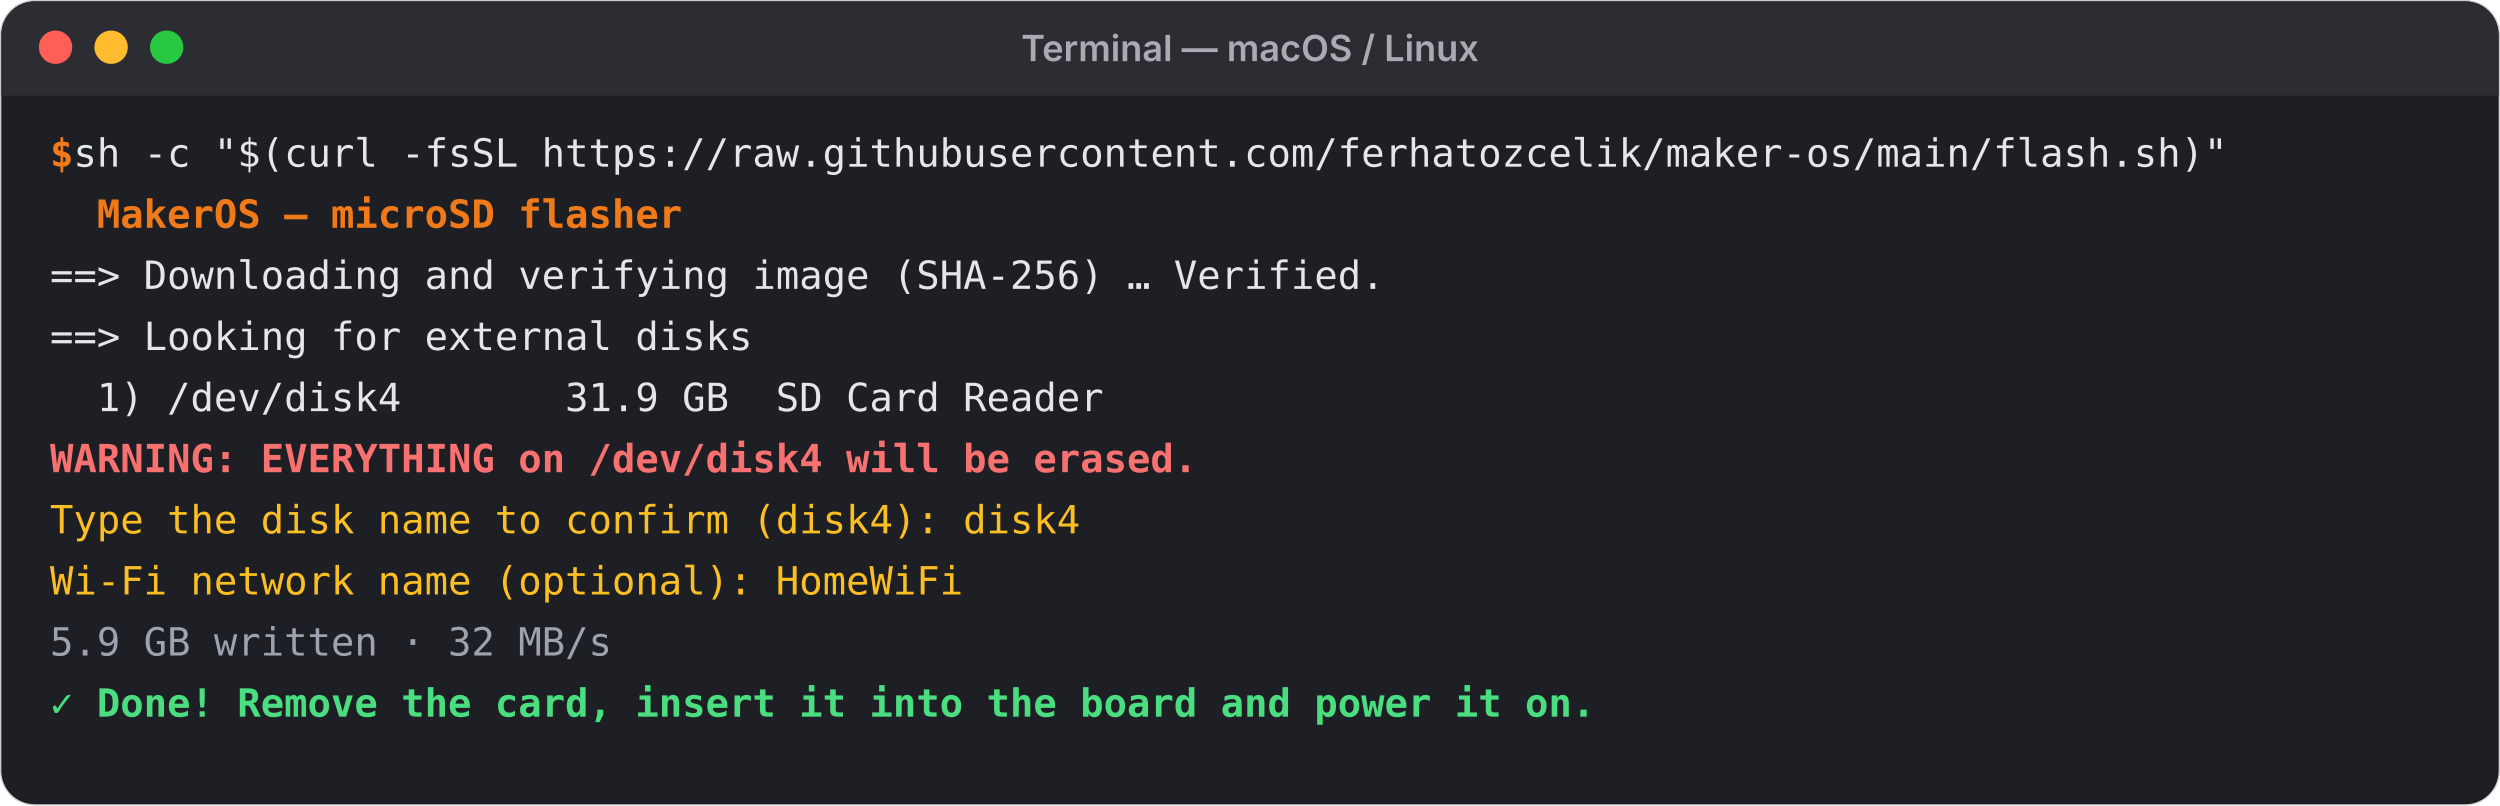
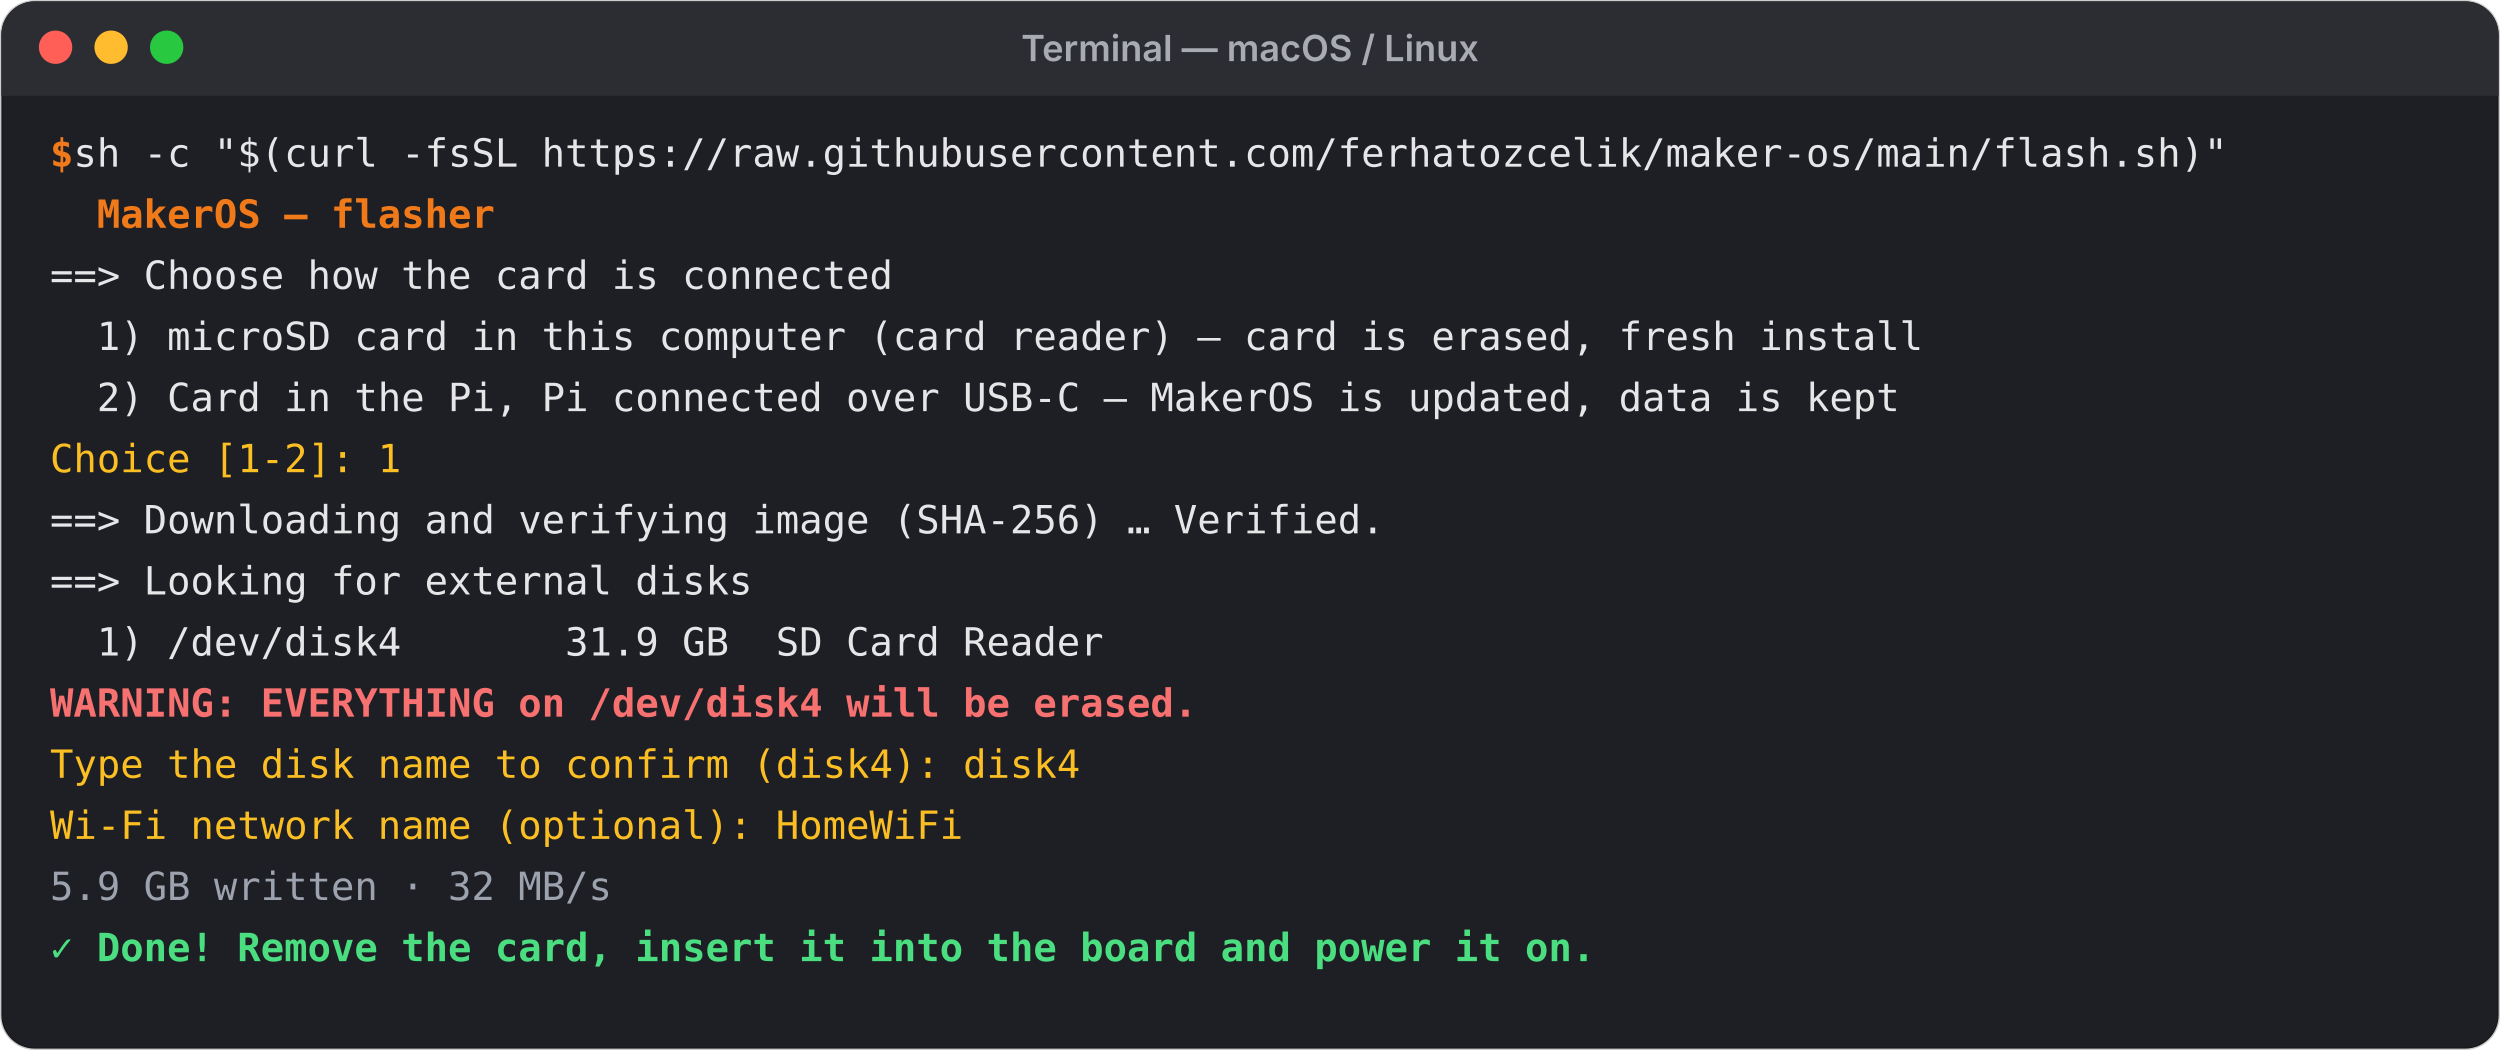
- <svg xmlns="http://www.w3.org/2000/svg" viewBox="0 0 900 290" width="900" height="290" role="img" aria-label="Terminal — macOS / Linux">
-   <rect x="0.5" y="0.5" width="899" height="289" rx="12" fill="#1e1f24" stroke="#00000033" />
+ <svg xmlns="http://www.w3.org/2000/svg" viewBox="0 0 900 378" width="900" height="378" role="img" aria-label="Terminal — macOS / Linux">
+   <rect x="0.5" y="0.5" width="899" height="377" rx="12" fill="#1e1f24" stroke="#00000033" />
  <path d="M0.5 12.5 a12 12 0 0 1 12 -12 h875 a12 12 0 0 1 12 12 v22 h-899 z" fill="#2c2d33" />
  <circle cx="20" cy="17.0" r="6" fill="#ff5f57" />
  <circle cx="40" cy="17.0" r="6" fill="#febc2e" />
  <circle cx="60" cy="17.0" r="6" fill="#28c840" />
  <text x="450.0" y="22.0" font-family="-apple-system, 'Segoe UI', Inter, Roboto, 'Helvetica Neue', Arial, sans-serif" font-size="13" font-weight="600" fill="#a9abb3" text-anchor="middle">Terminal — macOS / Linux</text>
  <text x="18" y="60" font-family="ui-monospace, 'SFMono-Regular', Menlo, Consolas, monospace" font-size="14" fill="#e6e6e9">
    <tspan fill="#f07a1a" font-weight="700">$ </tspan>sh -c "$(curl -fsSL https://raw.githubusercontent.com/ferhatozcelik/maker-os/main/flash.sh)"</text>
-   <text x="18" y="82" font-family="ui-monospace, 'SFMono-Regular', Menlo, Consolas, monospace" font-size="14" font-weight="700" fill="#f07a1a" xml:space="preserve">  MakerOS — microSD flasher</text>
-   <text x="18" y="104" font-family="ui-monospace, 'SFMono-Regular', Menlo, Consolas, monospace" font-size="14" font-weight="400" fill="#e6e6e9" xml:space="preserve">==&gt; Downloading and verifying image (SHA-256) … Verified.</text>
-   <text x="18" y="126" font-family="ui-monospace, 'SFMono-Regular', Menlo, Consolas, monospace" font-size="14" font-weight="400" fill="#e6e6e9" xml:space="preserve">==&gt; Looking for external disks</text>
-   <text x="18" y="148" font-family="ui-monospace, 'SFMono-Regular', Menlo, Consolas, monospace" font-size="14" font-weight="400" fill="#e6e6e9" xml:space="preserve">  1) /dev/disk4       31.9 GB  SD Card Reader</text>
-   <text x="18" y="170" font-family="ui-monospace, 'SFMono-Regular', Menlo, Consolas, monospace" font-size="14" font-weight="700" fill="#f87171" xml:space="preserve">WARNING: EVERYTHING on /dev/disk4 will be erased.</text>
-   <text x="18" y="192" font-family="ui-monospace, 'SFMono-Regular', Menlo, Consolas, monospace" font-size="14" font-weight="400" fill="#fbbf24" xml:space="preserve">Type the disk name to confirm (disk4): disk4</text>
-   <text x="18" y="214" font-family="ui-monospace, 'SFMono-Regular', Menlo, Consolas, monospace" font-size="14" font-weight="400" fill="#fbbf24" xml:space="preserve">Wi-Fi network name (optional): HomeWiFi</text>
-   <text x="18" y="236" font-family="ui-monospace, 'SFMono-Regular', Menlo, Consolas, monospace" font-size="14" font-weight="400" fill="#9ca3af" xml:space="preserve">5.9 GB written · 32 MB/s</text>
-   <text x="18" y="258" font-family="ui-monospace, 'SFMono-Regular', Menlo, Consolas, monospace" font-size="14" font-weight="700" fill="#4ade80" xml:space="preserve">✓ Done! Remove the card, insert it into the board and power it on.</text>
+   <text x="18" y="82" font-family="ui-monospace, 'SFMono-Regular', Menlo, Consolas, monospace" font-size="14" font-weight="700" fill="#f07a1a" xml:space="preserve">  MakerOS — flasher</text>
+   <text x="18" y="104" font-family="ui-monospace, 'SFMono-Regular', Menlo, Consolas, monospace" font-size="14" font-weight="400" fill="#e6e6e9" xml:space="preserve">==&gt; Choose how the card is connected</text>
+   <text x="18" y="126" font-family="ui-monospace, 'SFMono-Regular', Menlo, Consolas, monospace" font-size="14" font-weight="400" fill="#e6e6e9" xml:space="preserve">  1) microSD card in this computer (card reader) — card is erased, fresh install</text>
+   <text x="18" y="148" font-family="ui-monospace, 'SFMono-Regular', Menlo, Consolas, monospace" font-size="14" font-weight="400" fill="#e6e6e9" xml:space="preserve">  2) Card in the Pi, Pi connected over USB-C — MakerOS is updated, data is kept</text>
+   <text x="18" y="170" font-family="ui-monospace, 'SFMono-Regular', Menlo, Consolas, monospace" font-size="14" font-weight="400" fill="#fbbf24" xml:space="preserve">Choice [1-2]: 1</text>
+   <text x="18" y="192" font-family="ui-monospace, 'SFMono-Regular', Menlo, Consolas, monospace" font-size="14" font-weight="400" fill="#e6e6e9" xml:space="preserve">==&gt; Downloading and verifying image (SHA-256) … Verified.</text>
+   <text x="18" y="214" font-family="ui-monospace, 'SFMono-Regular', Menlo, Consolas, monospace" font-size="14" font-weight="400" fill="#e6e6e9" xml:space="preserve">==&gt; Looking for external disks</text>
+   <text x="18" y="236" font-family="ui-monospace, 'SFMono-Regular', Menlo, Consolas, monospace" font-size="14" font-weight="400" fill="#e6e6e9" xml:space="preserve">  1) /dev/disk4       31.9 GB  SD Card Reader</text>
+   <text x="18" y="258" font-family="ui-monospace, 'SFMono-Regular', Menlo, Consolas, monospace" font-size="14" font-weight="700" fill="#f87171" xml:space="preserve">WARNING: EVERYTHING on /dev/disk4 will be erased.</text>
+   <text x="18" y="280" font-family="ui-monospace, 'SFMono-Regular', Menlo, Consolas, monospace" font-size="14" font-weight="400" fill="#fbbf24" xml:space="preserve">Type the disk name to confirm (disk4): disk4</text>
+   <text x="18" y="302" font-family="ui-monospace, 'SFMono-Regular', Menlo, Consolas, monospace" font-size="14" font-weight="400" fill="#fbbf24" xml:space="preserve">Wi-Fi network name (optional): HomeWiFi</text>
+   <text x="18" y="324" font-family="ui-monospace, 'SFMono-Regular', Menlo, Consolas, monospace" font-size="14" font-weight="400" fill="#9ca3af" xml:space="preserve">5.9 GB written · 32 MB/s</text>
+   <text x="18" y="346" font-family="ui-monospace, 'SFMono-Regular', Menlo, Consolas, monospace" font-size="14" font-weight="700" fill="#4ade80" xml:space="preserve">✓ Done! Remove the card, insert it into the board and power it on.</text>
</svg>
